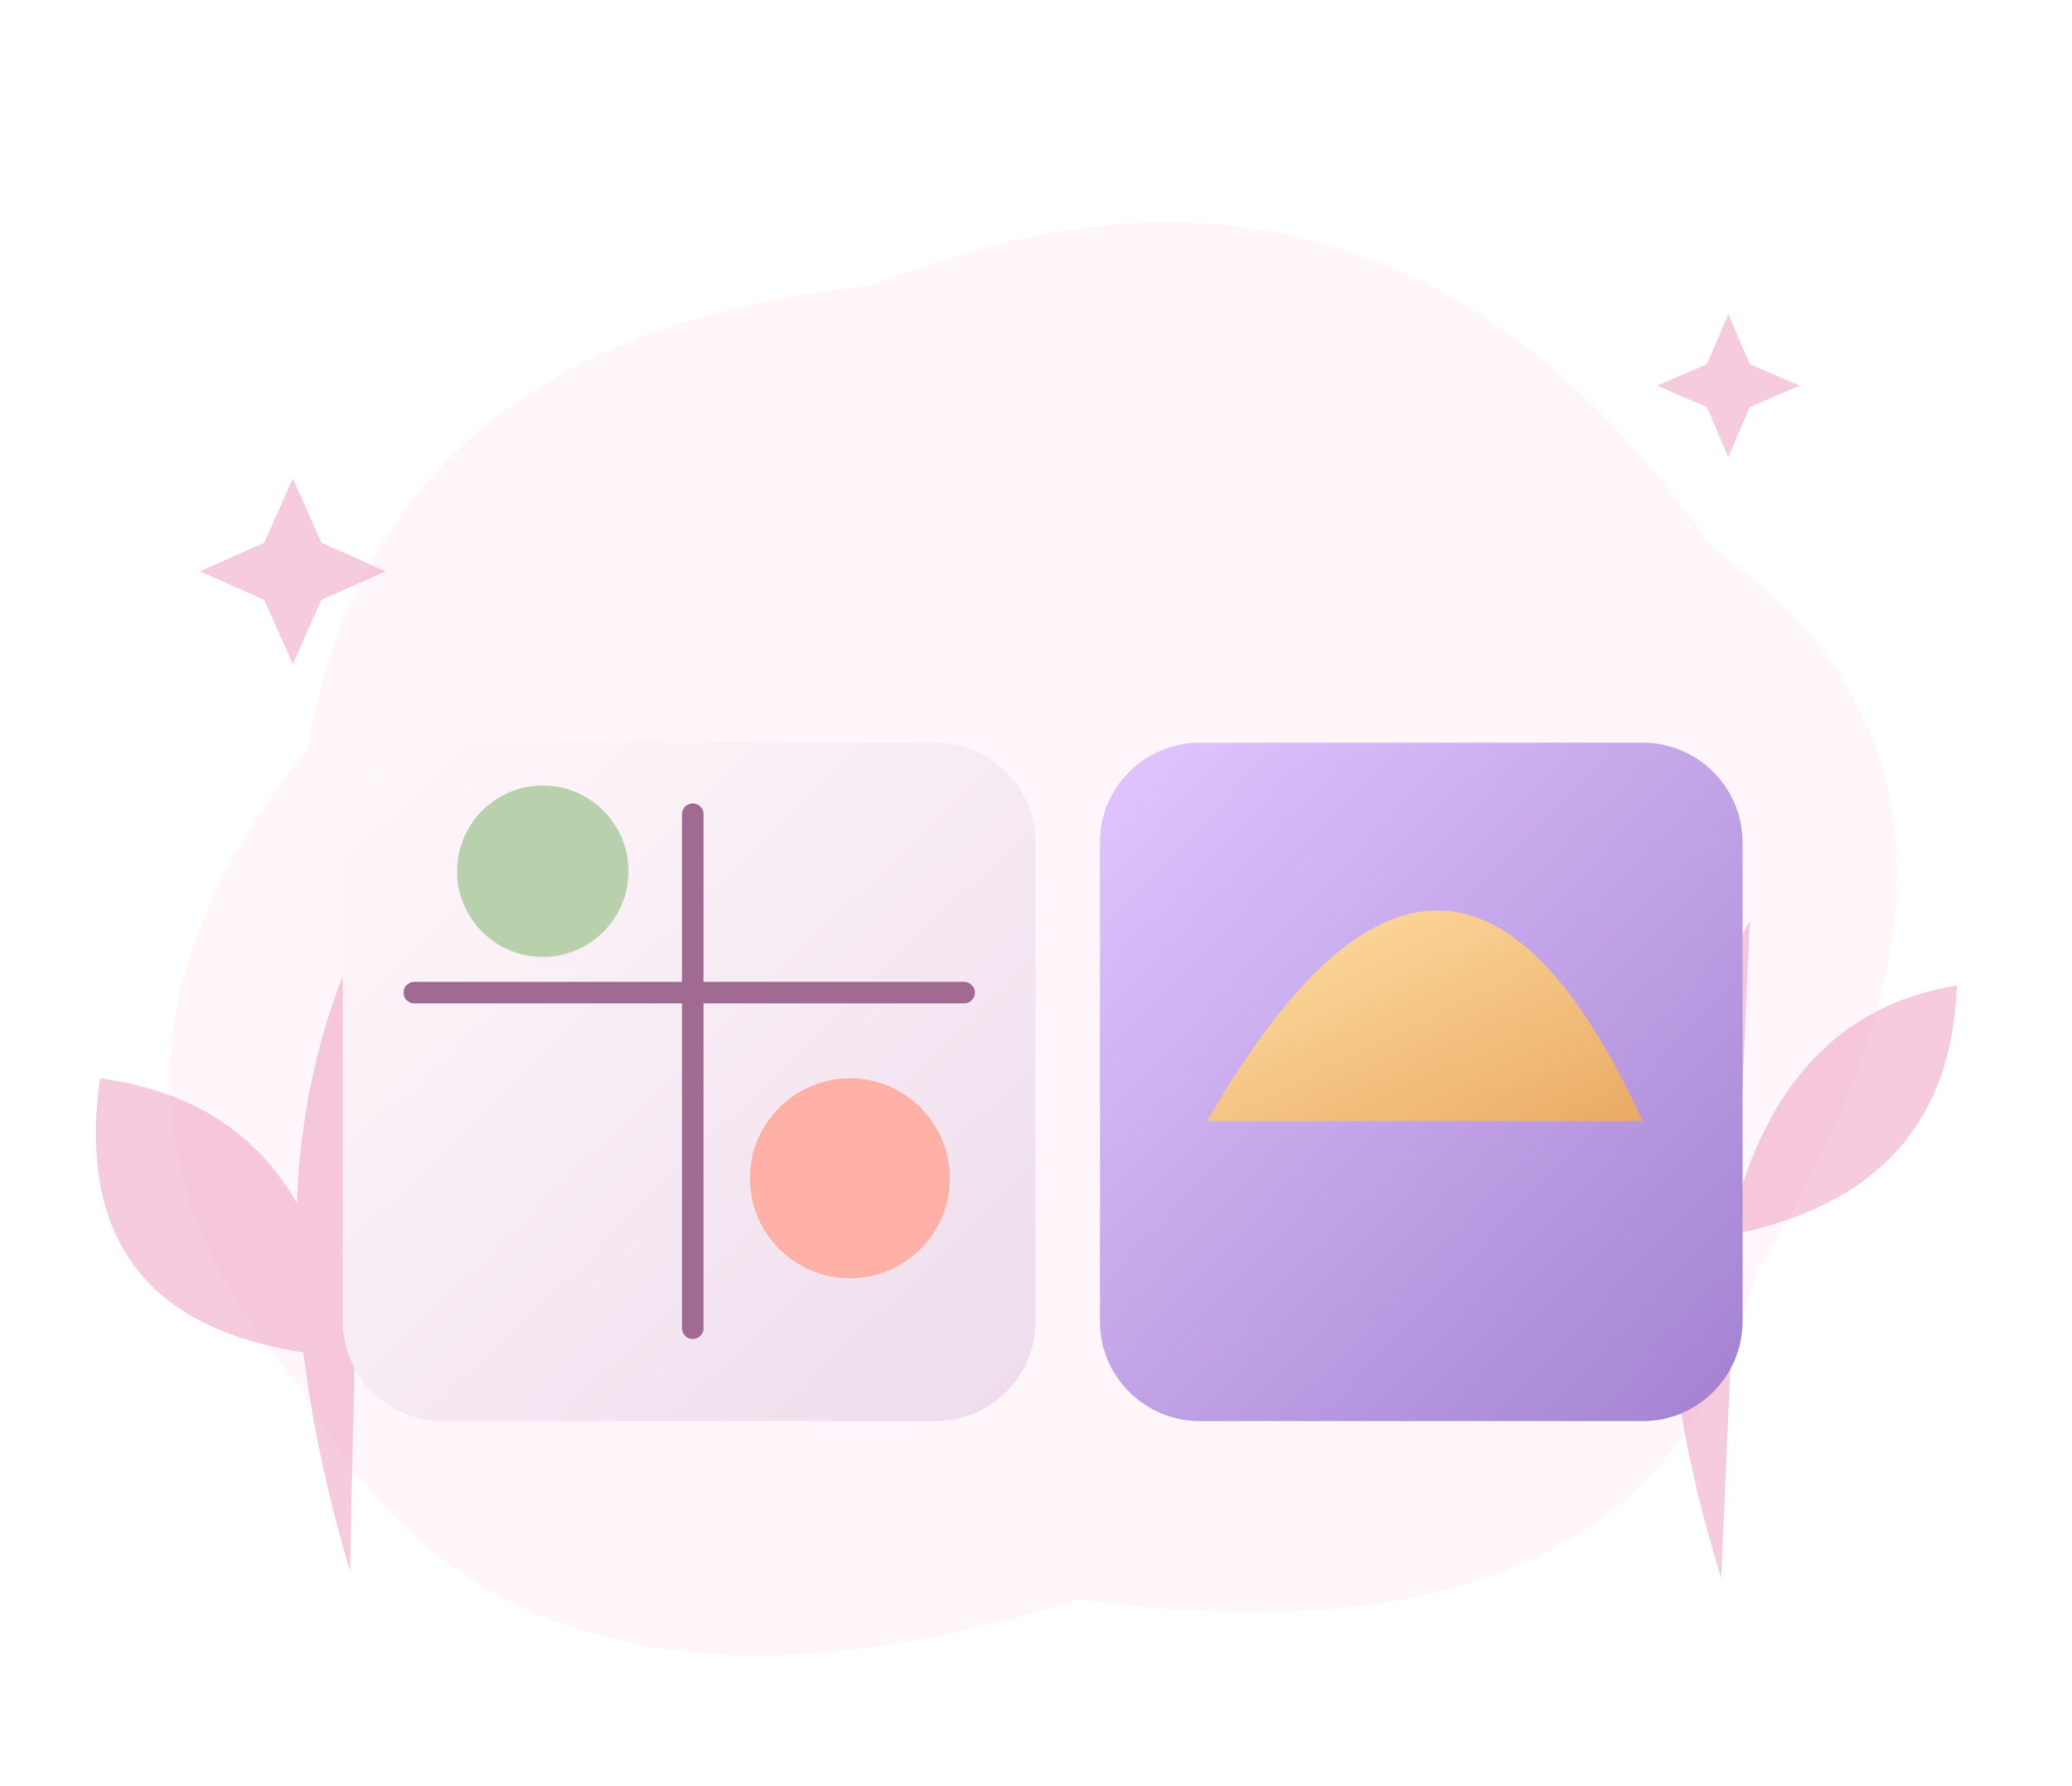
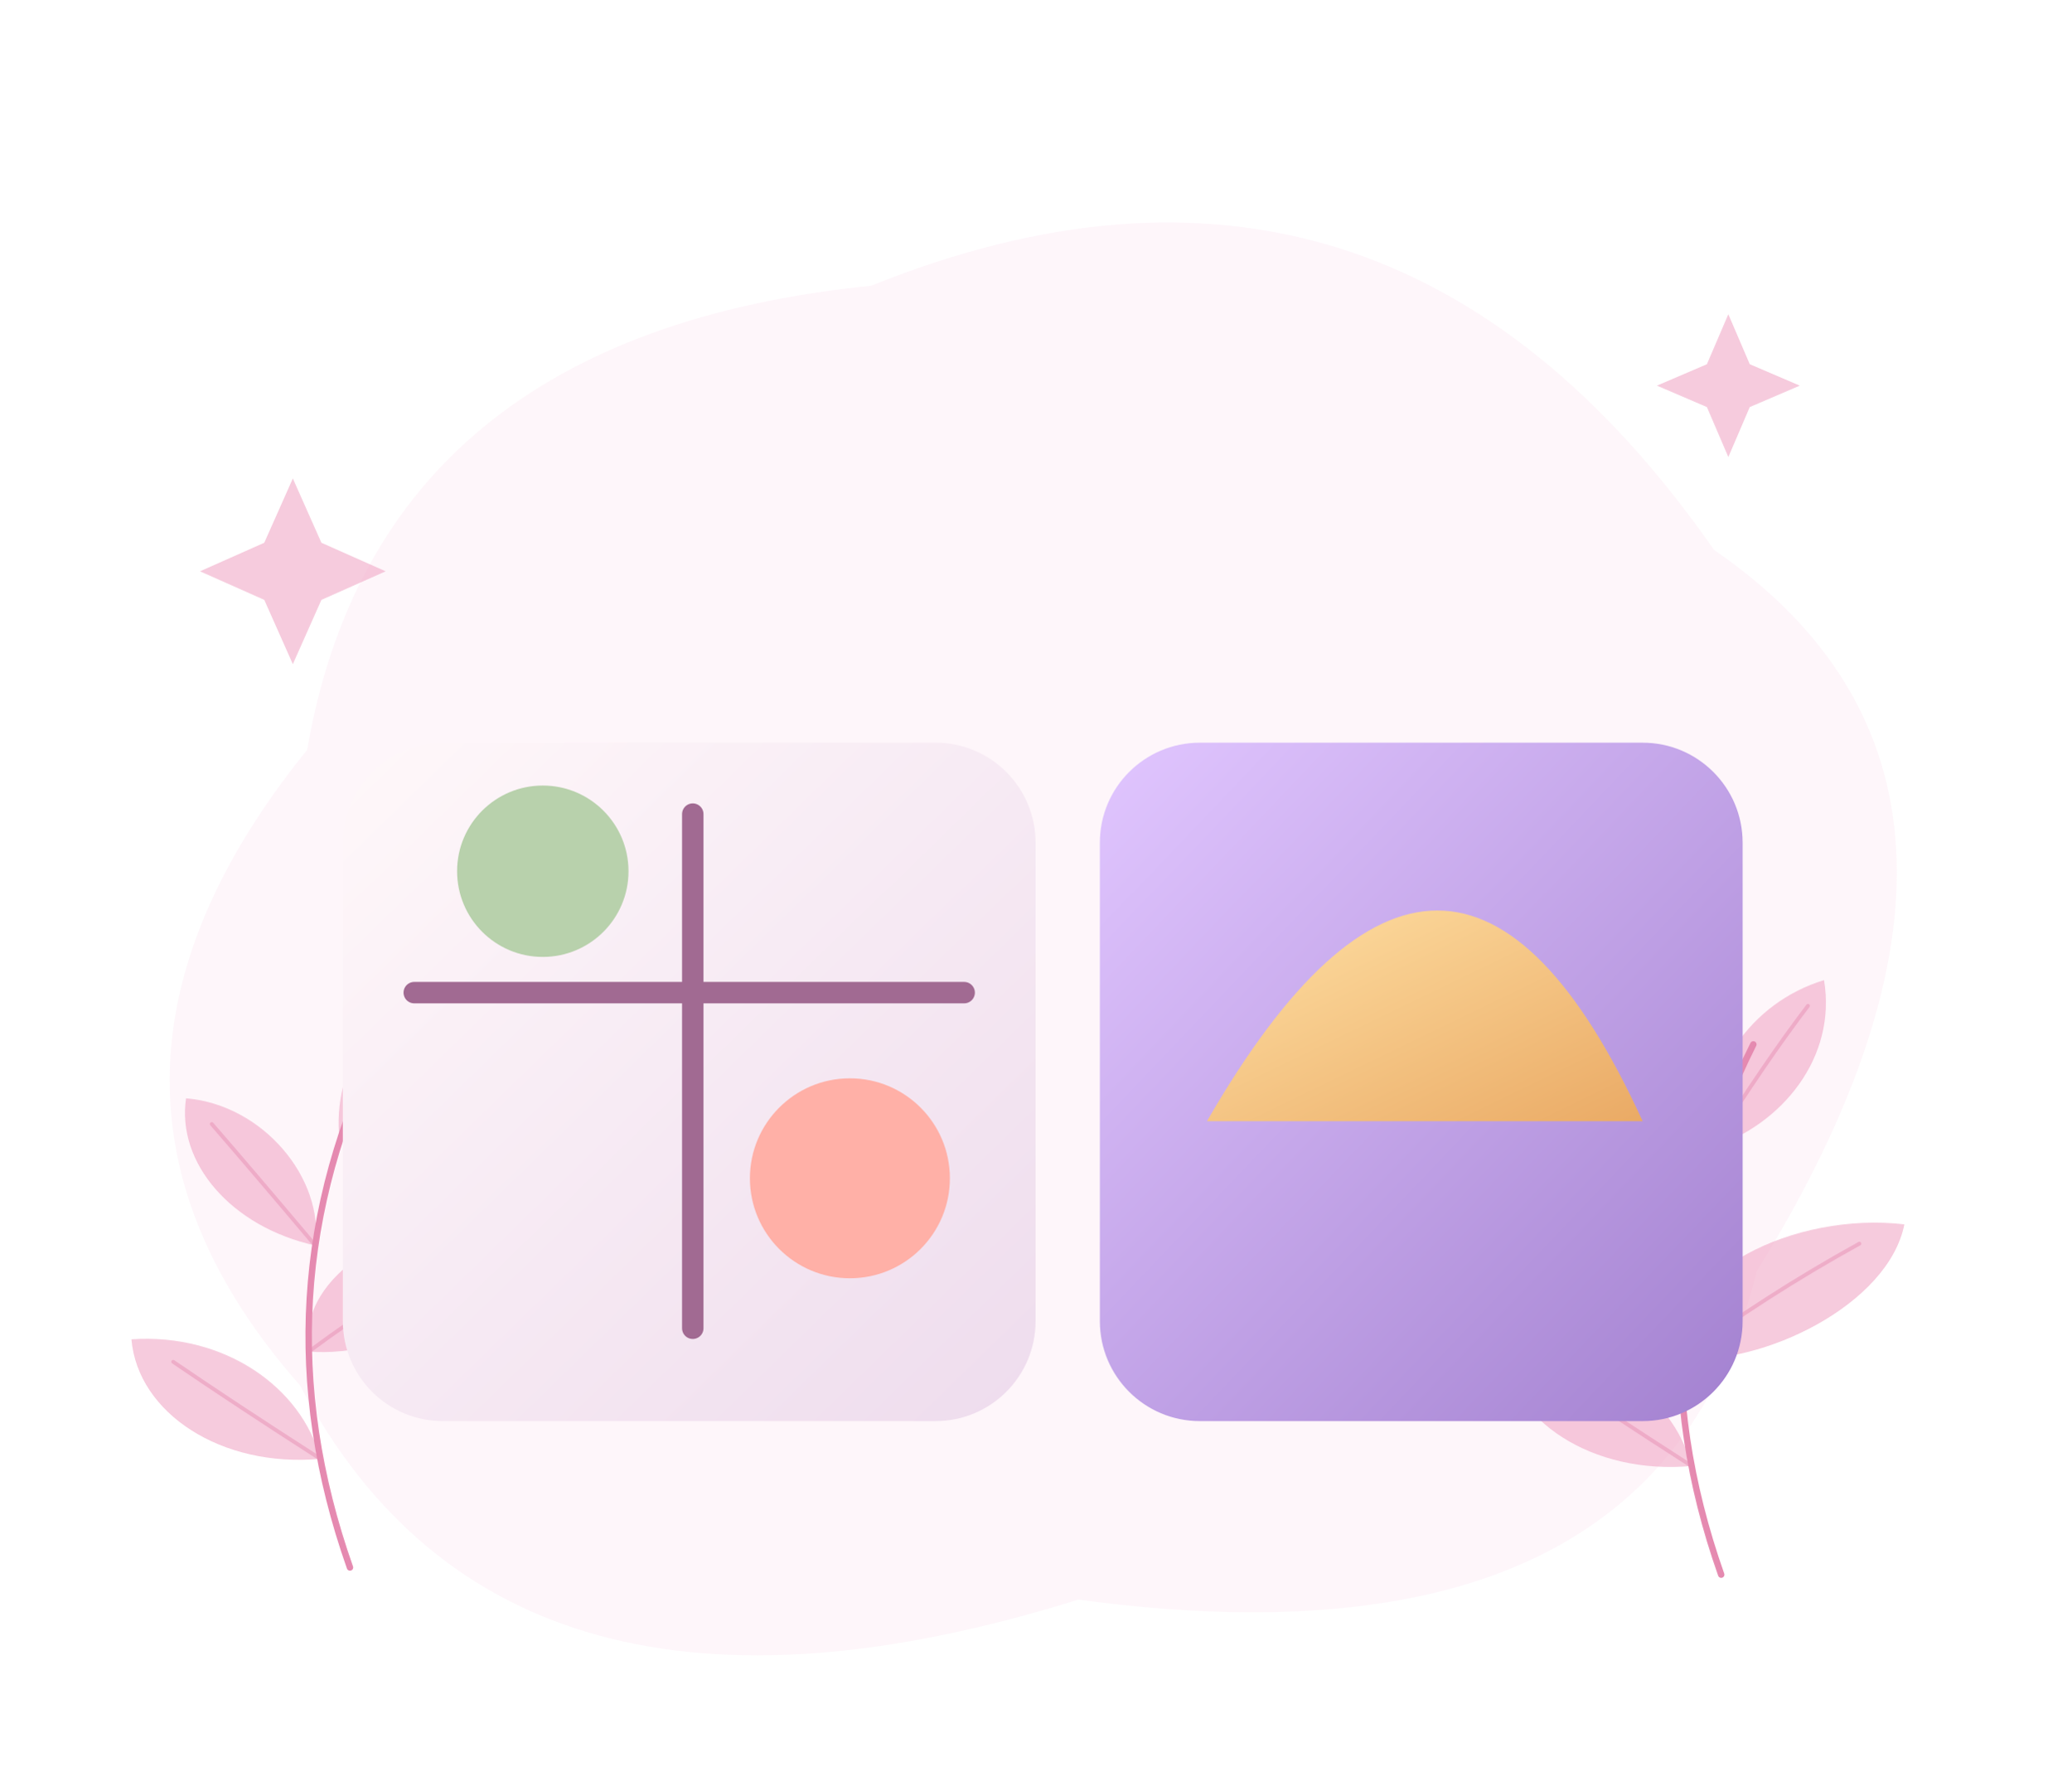
<svg xmlns="http://www.w3.org/2000/svg" viewBox="0 0 290 250" role="img">
  <defs>
    <linearGradient id="rose" x2="1" y2="1">
      <stop stop-color="#ffadc9" />
      <stop offset="1" stop-color="#de6397" />
    </linearGradient>
    <linearGradient id="violet" x2="1" y2="1">
      <stop stop-color="#e1c6ff" />
      <stop offset="1" stop-color="#a381d0" />
    </linearGradient>
    <linearGradient id="paper" x2="1" y2="1">
      <stop stop-color="#fff8fa" />
      <stop offset="1" stop-color="#eedced" />
    </linearGradient>
    <linearGradient id="mint" x2="1" y2="1">
      <stop stop-color="#cbe8c3" />
      <stop offset="1" stop-color="#73ad9a" />
    </linearGradient>
    <linearGradient id="blue" x2="1" y2="1">
      <stop stop-color="#d4eaff" />
      <stop offset="1" stop-color="#8eafea" />
    </linearGradient>
    <linearGradient id="amber" x2="1" y2="1">
      <stop stop-color="#ffe0a4" />
      <stop offset="1" stop-color="#eaaa65" />
    </linearGradient>
    <linearGradient id="peach" x2="1" y2="1">
      <stop stop-color="#ffdbbf" />
      <stop offset="1" stop-color="#e79b9f" />
    </linearGradient>
  </defs>
  <path d="M42 194Q5 152 43 105Q53 47 122 40Q194 11 240 77Q288 110 246 178Q232 235 151 224Q71 249 42 194Z" fill="#f4b5d4" opacity=".12" />
-   <g opacity=".55">
-     <path d="M49 220Q33 166 51 130M48 190q-39-3-34-39q30 4 34 39M48 173q27-5 30-35q-25 3-30 35M241 221q-17-55 4-92m-5 61q-31-4-30-35q26 4 30 35m2-17q31-6 32-35q-25 4-32 35" fill="#eea0c1" />
-     <path d="m41 67 4 9 9 4-9 4-4 9-4-9-9-4 9-4Zm201-23 3 7 7 3-7 3-3 7-3-7-7-3 7-3Z" fill="#eea0c1" />
+   <g transform="translate(13 134) scale(.45)" data-botanical-branch="connected">
+     <g fill="#eea0c1" opacity="0.55">
+       <path d="M70.8 156.2C40 159 14 142 12 119C41 117 65 134 70.8 156.2Z" />
+       <path d="M67.2 122.8C63 96 103 77 137 81C132 106 93 125 67.2 122.8Z" />
+       <path d="M69.2 89.8C43 84 26 64 29 44C53 46 72 69 69.2 89.8Z" />
+       <path d="M76.8 57.2C74 34 89 12 112 5C116 29 99 50 76.8 57.2Z" />
+     </g>
+     <path d="M80 190Q50 105 90 25" fill="none" stroke="#e58ab0" stroke-width="2" stroke-linecap="round" />
+     <g fill="none" stroke="#e58ab0" stroke-width="1.2" stroke-linecap="round" opacity=".45">
+       <path d="M70.8 156.2Q44 139 25 126" />
+       <path d="M67.2 122.8Q94 103 123 87" />
+       <path d="M69.2 89.8Q50 67 37 52" />
+       <path d="M76.8 57.2Q94 30 107 13" />
+     </g>
+   </g>
+   <g transform="translate(205 135) scale(.45)" data-botanical-branch="connected">
+     <g fill="#eea0c1" opacity="0.55">
+       <path d="M70.8 156.2C40 159 14 142 12 119C41 117 65 134 70.8 156.2Z" />
+       <path d="M67.2 122.8C63 96 103 77 137 81C132 106 93 125 67.2 122.8Z" />
+       <path d="M69.2 89.8C43 84 26 64 29 44C53 46 72 69 69.2 89.8Z" />
+       <path d="M76.8 57.2C74 34 89 12 112 5C116 29 99 50 76.8 57.2Z" />
+     </g>
+     <path d="M80 190Q50 105 90 25" fill="none" stroke="#e58ab0" stroke-width="2" stroke-linecap="round" />
+     <g fill="none" stroke="#e58ab0" stroke-width="1.2" stroke-linecap="round" opacity=".45">
+       <path d="M70.8 156.2Q44 139 25 126" />
+       <path d="M67.2 122.8Q94 103 123 87" />
+       <path d="M69.2 89.8Q50 67 37 52" />
+       <path d="M76.8 57.2Q94 30 107 13" />
+     </g>
+   </g>
+   <g fill="#eea0c1" opacity=".55">
+     <path d="m41 67 4 9 9 4-9 4-4 9-4-9-9-4 9-4Zm201-23 3 7 7 3-7 3-3 7-3-7-7-3 7-3Z" />
  </g>
  <rect x="48" y="104" width="97" height="95" rx="14" fill="url(#paper)" />
  <rect x="154" y="104" width="90" height="95" rx="14" fill="url(#violet)" />
  <path d="M58 139h77m-38-25v72" fill="none" stroke="#a16a92" stroke-width="3" stroke-linecap="round" stroke-linejoin="round" />
  <circle cx="76" cy="122" r="12" fill="#b8d1ac" />
  <circle cx="119" cy="165" r="14" fill="#ffb0a7" />
  <path d="M169 157q34-59 61 0Z" fill="url(#amber)" />
</svg>
